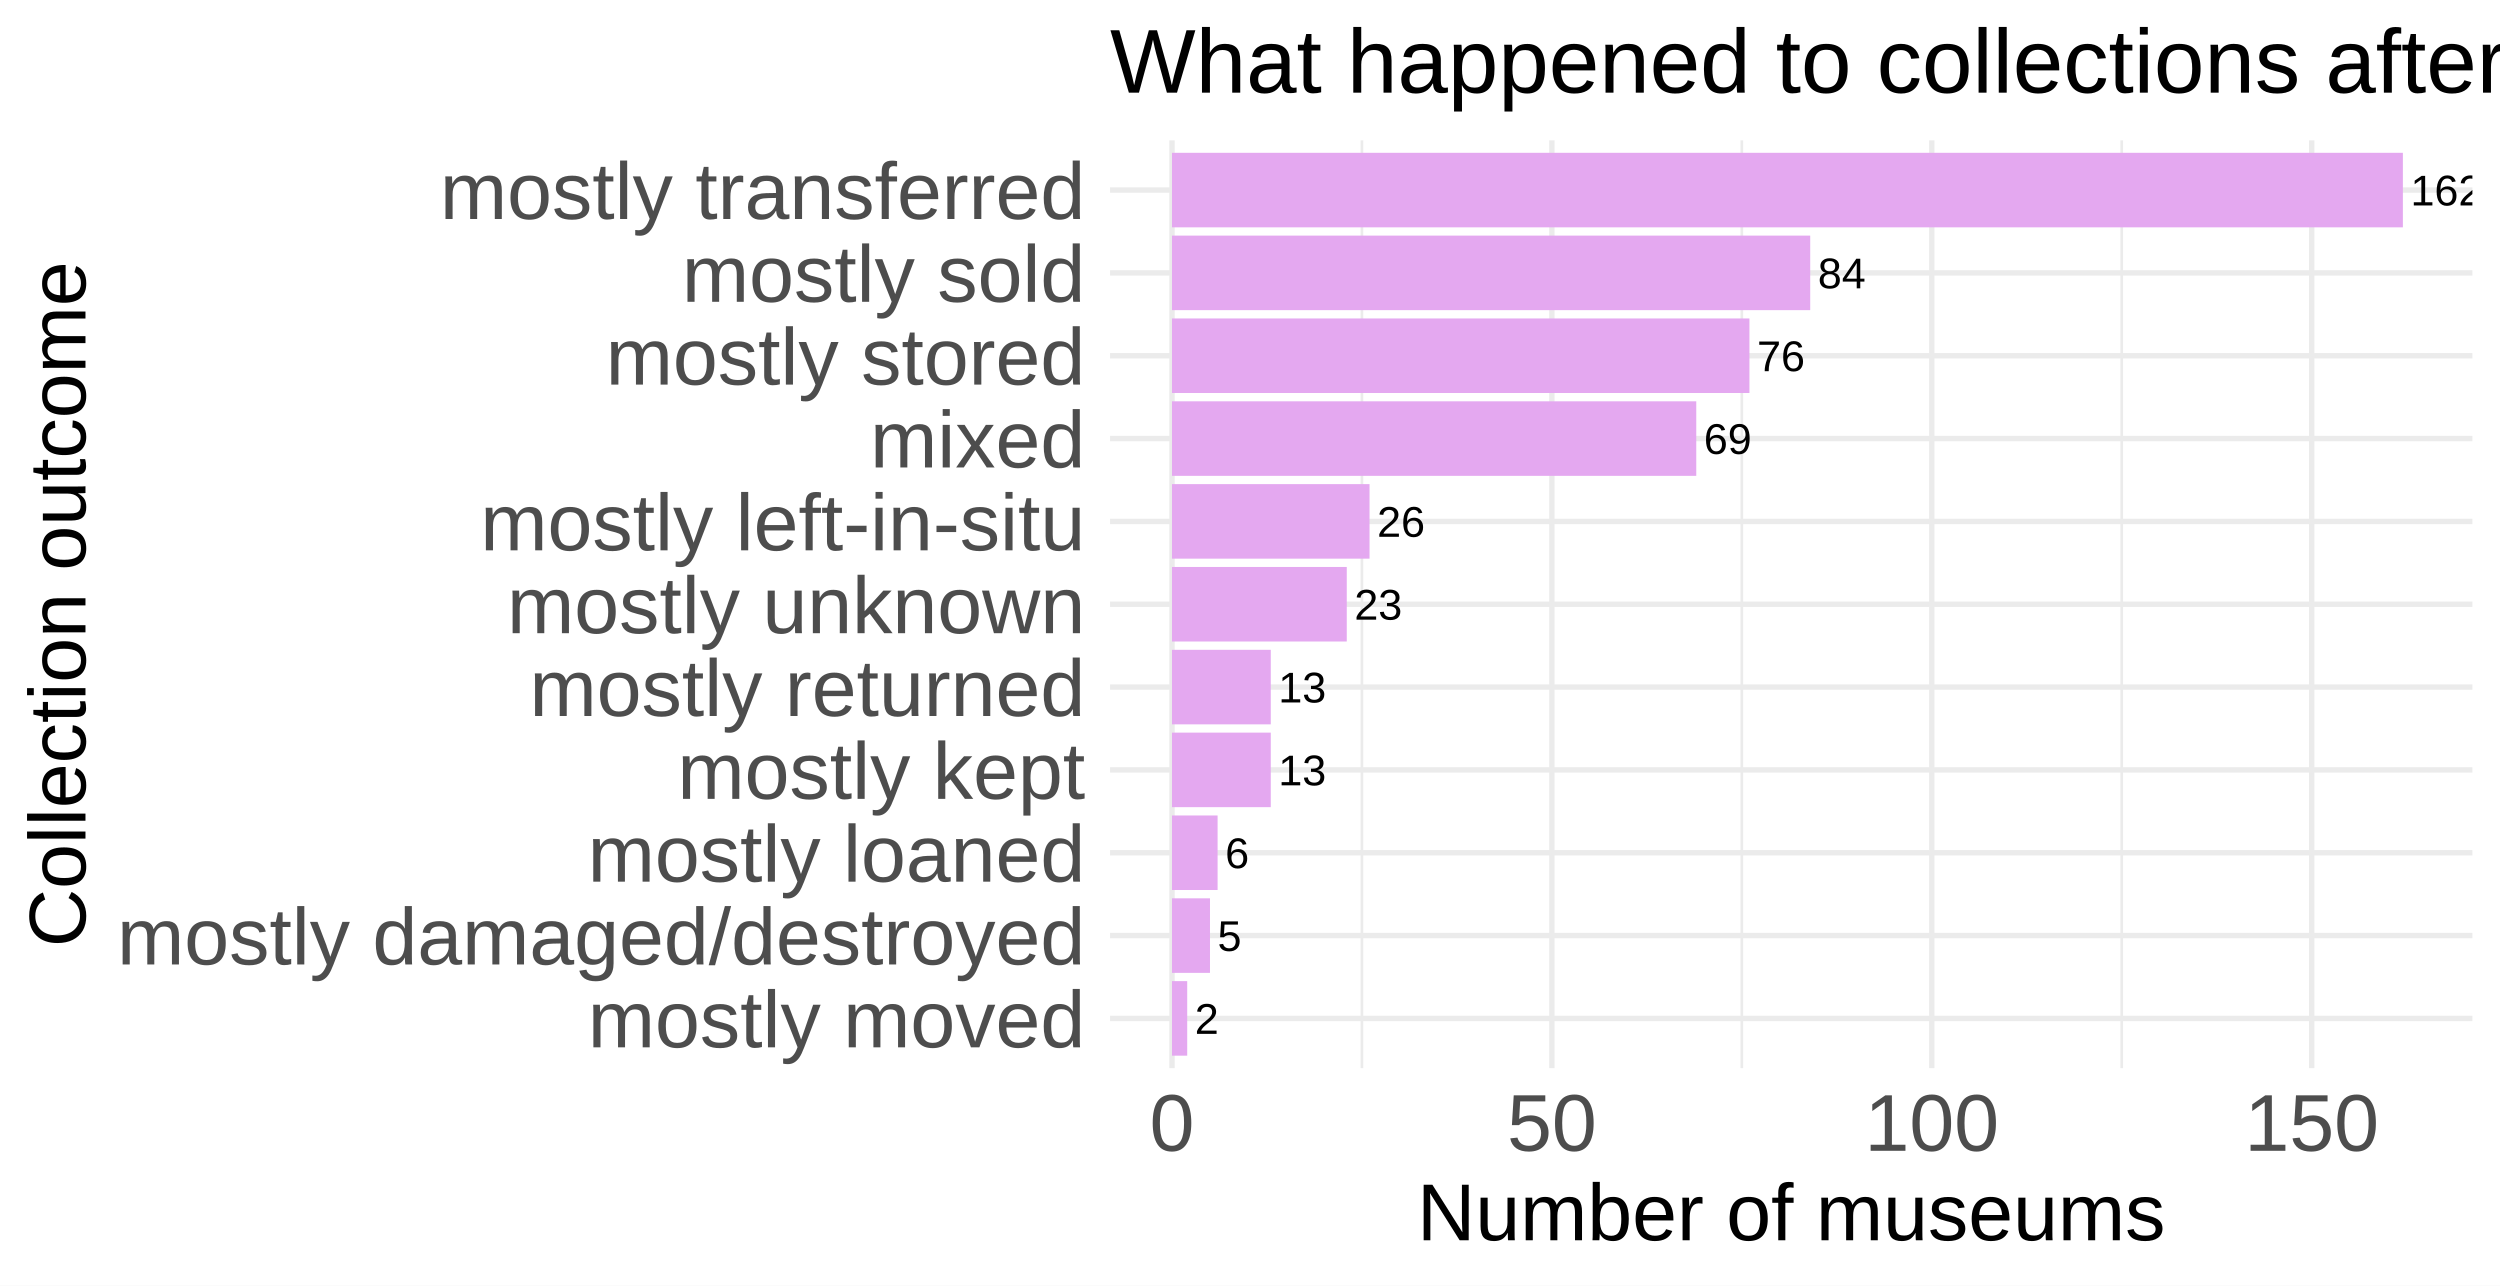
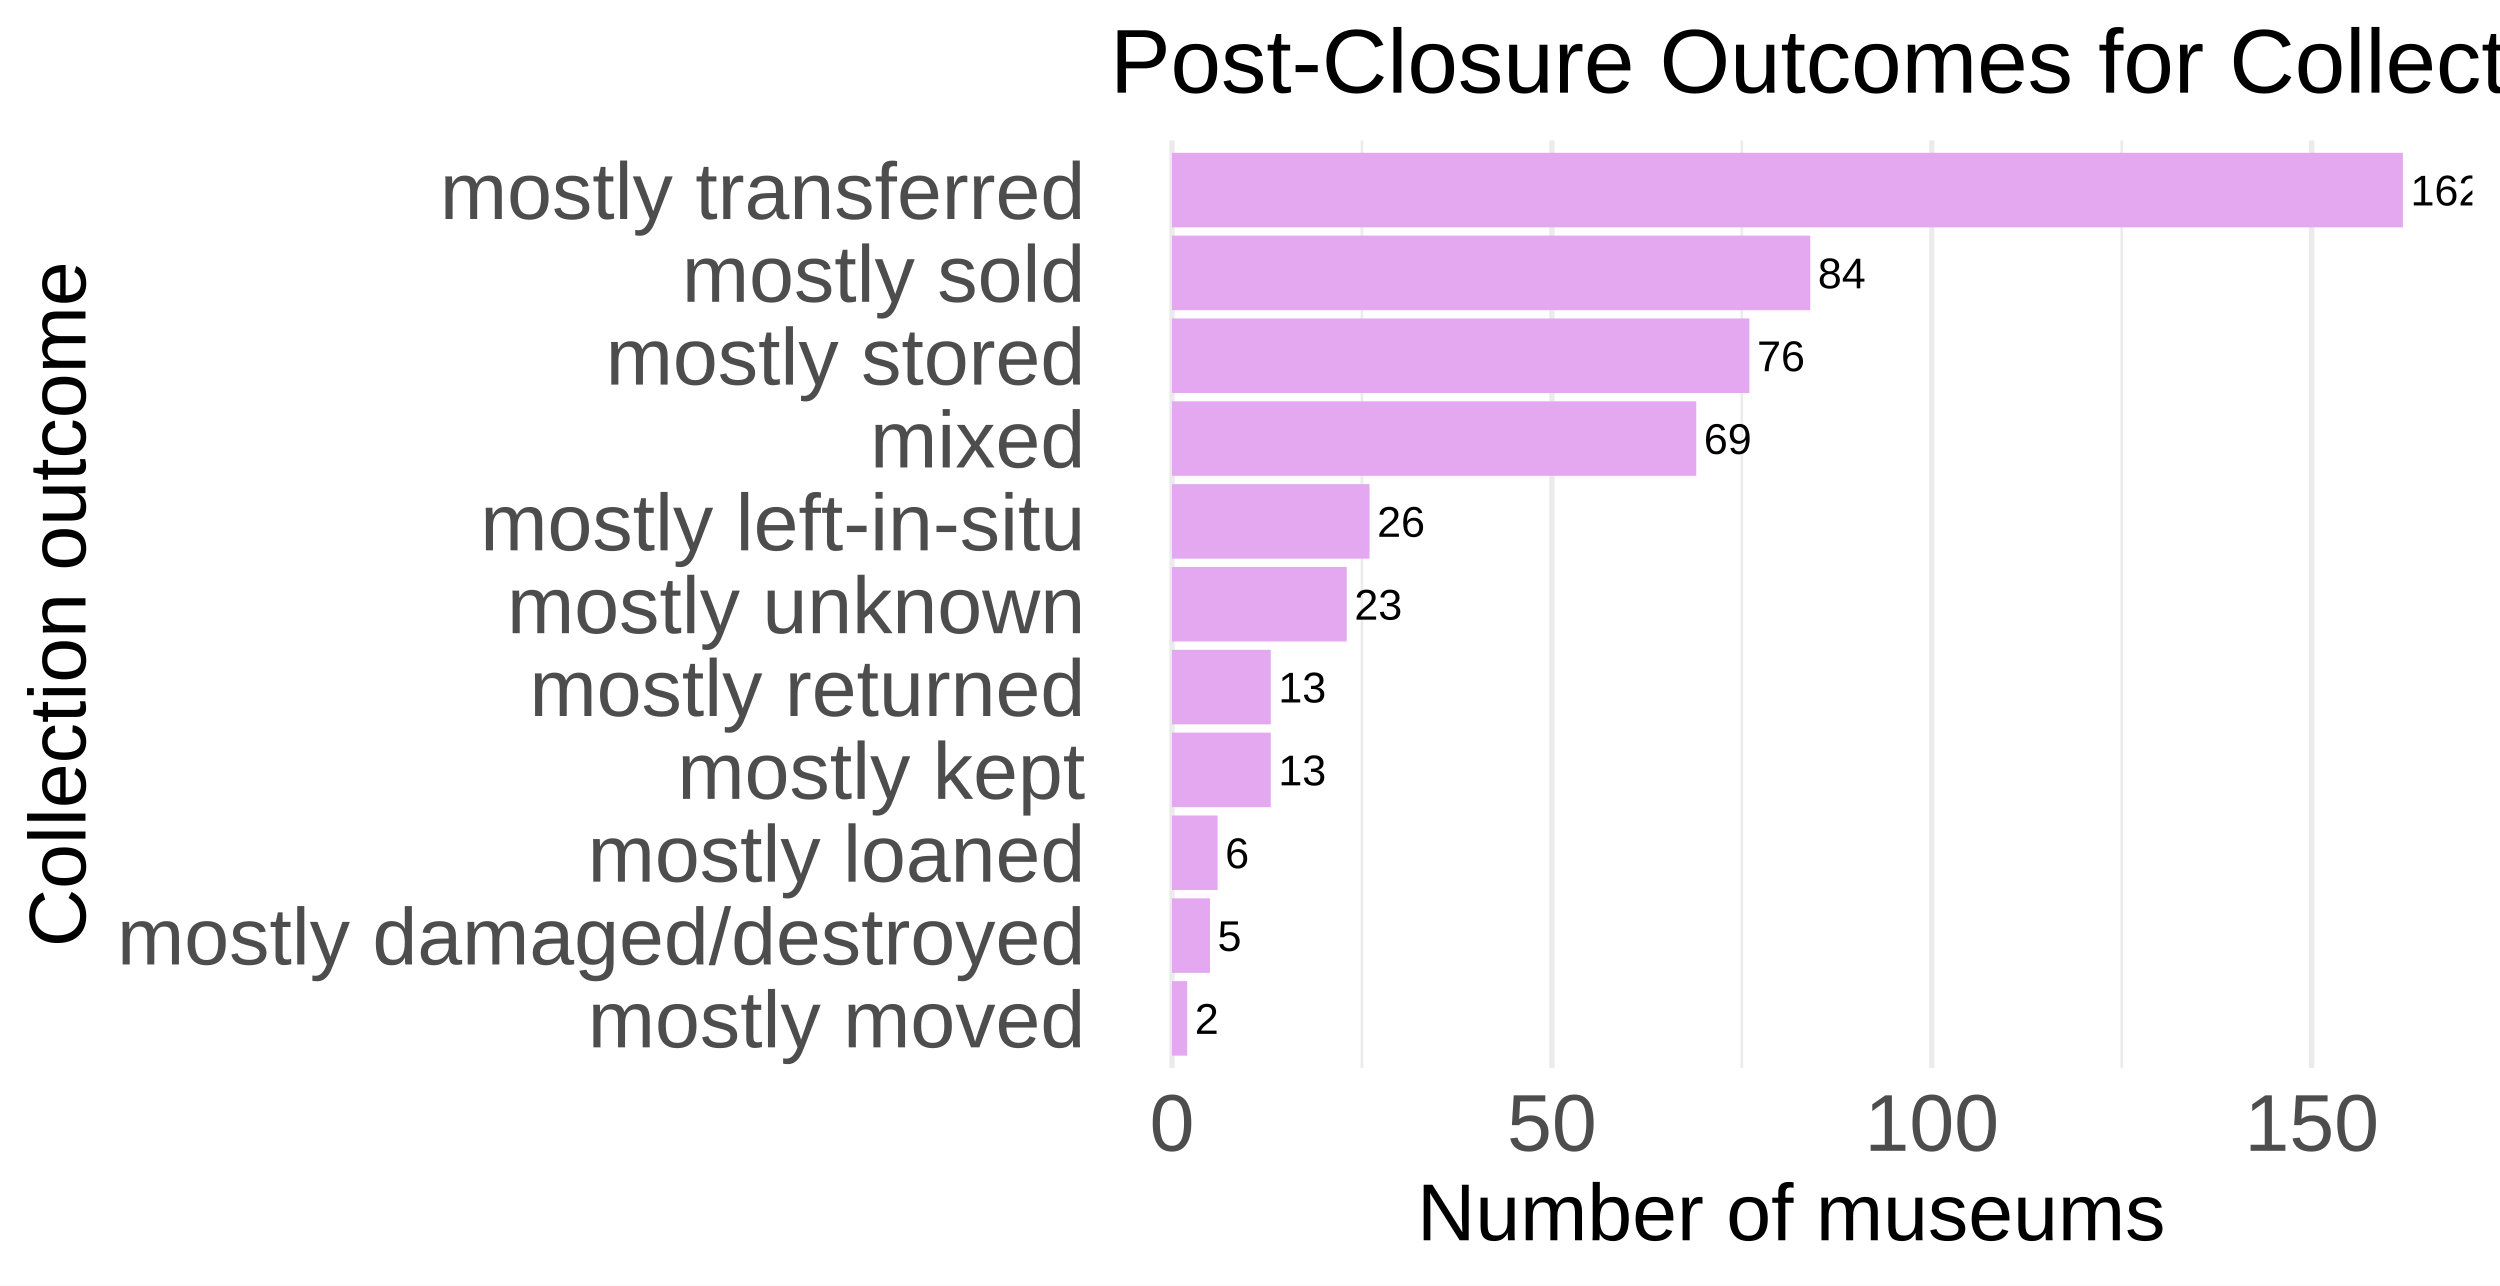
<svg xmlns="http://www.w3.org/2000/svg" class="svglite" width="496.06pt" height="255.12pt" viewBox="0 0 496.06 255.12">
  <defs>
    <style type="text/css">
    .svglite line, .svglite polyline, .svglite polygon, .svglite path, .svglite rect, .svglite circle {
      fill: none;
      stroke: #000000;
      stroke-linecap: round;
      stroke-linejoin: round;
      stroke-miterlimit: 10.00;
    }
    .svglite text {
      white-space: pre;
    }
  </style>
  </defs>
  <rect width="100%" height="100%" style="stroke: none; fill: #FFFFFF;" />
  <defs>
    <clipPath id="cpMC4wMHw0OTYuMDZ8MC4wMHwyNTUuMTI=">
      <rect x="0.00" y="0.00" width="496.06" height="255.12" />
    </clipPath>
  </defs>
  <g clip-path="url(#cpMC4wMHw0OTYuMDZ8MC4wMHwyNTUuMTI=)">
</g>
  <defs>
    <clipPath id="cpMjIwLjI2fDQ5MC41OHwyNy44NXwyMTEuOTQ=">
      <rect x="220.26" y="27.85" width="270.32" height="184.09" />
    </clipPath>
  </defs>
  <g clip-path="url(#cpMjIwLjI2fDQ5MC41OHwyNy44NXwyMTEuOTQ=)">
    <polyline points="270.24,211.94 270.24,27.85 " style="stroke-width: 0.53; stroke: #EBEBEB; stroke-linecap: butt;" />
    <polyline points="345.62,211.94 345.62,27.85 " style="stroke-width: 0.53; stroke: #EBEBEB; stroke-linecap: butt;" />
    <polyline points="421.00,211.94 421.00,27.85 " style="stroke-width: 0.53; stroke: #EBEBEB; stroke-linecap: butt;" />
-     <polyline points="220.26,202.08 490.58,202.08 " style="stroke-width: 1.07; stroke: #EBEBEB; stroke-linecap: butt;" />
-     <polyline points="220.26,185.64 490.58,185.64 " style="stroke-width: 1.07; stroke: #EBEBEB; stroke-linecap: butt;" />
-     <polyline points="220.26,169.21 490.58,169.21 " style="stroke-width: 1.07; stroke: #EBEBEB; stroke-linecap: butt;" />
-     <polyline points="220.26,152.77 490.58,152.77 " style="stroke-width: 1.07; stroke: #EBEBEB; stroke-linecap: butt;" />
-     <polyline points="220.26,136.33 490.58,136.33 " style="stroke-width: 1.07; stroke: #EBEBEB; stroke-linecap: butt;" />
-     <polyline points="220.26,119.90 490.58,119.90 " style="stroke-width: 1.07; stroke: #EBEBEB; stroke-linecap: butt;" />
-     <polyline points="220.26,103.46 490.58,103.46 " style="stroke-width: 1.07; stroke: #EBEBEB; stroke-linecap: butt;" />
-     <polyline points="220.26,87.02 490.58,87.02 " style="stroke-width: 1.07; stroke: #EBEBEB; stroke-linecap: butt;" />
-     <polyline points="220.26,70.59 490.58,70.59 " style="stroke-width: 1.07; stroke: #EBEBEB; stroke-linecap: butt;" />
-     <polyline points="220.26,54.15 490.58,54.15 " style="stroke-width: 1.07; stroke: #EBEBEB; stroke-linecap: butt;" />
-     <polyline points="220.26,37.71 490.58,37.71 " style="stroke-width: 1.07; stroke: #EBEBEB; stroke-linecap: butt;" />
    <polyline points="232.55,211.94 232.55,27.85 " style="stroke-width: 1.07; stroke: #EBEBEB; stroke-linecap: butt;" />
    <polyline points="307.93,211.94 307.93,27.85 " style="stroke-width: 1.07; stroke: #EBEBEB; stroke-linecap: butt;" />
    <polyline points="383.31,211.94 383.31,27.85 " style="stroke-width: 1.07; stroke: #EBEBEB; stroke-linecap: butt;" />
    <polyline points="458.70,211.94 458.70,27.85 " style="stroke-width: 1.07; stroke: #EBEBEB; stroke-linecap: butt;" />
    <rect x="232.55" y="79.63" width="104.03" height="14.79" style="stroke-width: 1.07; stroke: none; stroke-linecap: butt; stroke-linejoin: miter; fill: #E4A8F0;" />
    <rect x="232.55" y="145.37" width="19.60" height="14.79" style="stroke-width: 1.07; stroke: none; stroke-linecap: butt; stroke-linejoin: miter; fill: #E4A8F0;" />
    <rect x="232.55" y="96.06" width="39.20" height="14.79" style="stroke-width: 1.07; stroke: none; stroke-linecap: butt; stroke-linejoin: miter; fill: #E4A8F0;" />
    <rect x="232.55" y="63.19" width="114.58" height="14.79" style="stroke-width: 1.07; stroke: none; stroke-linecap: butt; stroke-linejoin: miter; fill: #E4A8F0;" />
    <rect x="232.55" y="161.81" width="9.05" height="14.79" style="stroke-width: 1.07; stroke: none; stroke-linecap: butt; stroke-linejoin: miter; fill: #E4A8F0;" />
    <rect x="232.55" y="194.68" width="3.02" height="14.79" style="stroke-width: 1.07; stroke: none; stroke-linecap: butt; stroke-linejoin: miter; fill: #E4A8F0;" />
    <rect x="232.55" y="128.94" width="19.60" height="14.79" style="stroke-width: 1.07; stroke: none; stroke-linecap: butt; stroke-linejoin: miter; fill: #E4A8F0;" />
    <rect x="232.55" y="30.32" width="244.24" height="14.79" style="stroke-width: 1.07; stroke: none; stroke-linecap: butt; stroke-linejoin: miter; fill: #E4A8F0;" />
    <rect x="232.55" y="46.75" width="126.64" height="14.79" style="stroke-width: 1.07; stroke: none; stroke-linecap: butt; stroke-linejoin: miter; fill: #E4A8F0;" />
    <rect x="232.55" y="178.25" width="7.54" height="14.79" style="stroke-width: 1.07; stroke: none; stroke-linecap: butt; stroke-linejoin: miter; fill: #E4A8F0;" />
    <rect x="232.55" y="112.50" width="34.68" height="14.79" style="stroke-width: 1.07; stroke: none; stroke-linecap: butt; stroke-linejoin: miter; fill: #E4A8F0;" />
    <text x="338.08" y="90.08" style="font-size: 8.54px; font-family: &quot;Arial&quot;;" textLength="9.49px" lengthAdjust="spacingAndGlyphs">69</text>
    <text x="253.65" y="155.83" style="font-size: 8.54px; font-family: &quot;Arial&quot;;" textLength="9.49px" lengthAdjust="spacingAndGlyphs">13</text>
    <text x="273.25" y="106.52" style="font-size: 8.54px; font-family: &quot;Arial&quot;;" textLength="9.49px" lengthAdjust="spacingAndGlyphs">26</text>
    <text x="348.64" y="73.65" style="font-size: 8.54px; font-family: &quot;Arial&quot;;" textLength="9.49px" lengthAdjust="spacingAndGlyphs">76</text>
    <text x="243.10" y="172.27" style="font-size: 8.54px; font-family: &quot;Arial&quot;;" textLength="4.74px" lengthAdjust="spacingAndGlyphs">6</text>
    <text x="237.07" y="205.14" style="font-size: 8.54px; font-family: &quot;Arial&quot;;" textLength="4.74px" lengthAdjust="spacingAndGlyphs">2</text>
    <text x="253.65" y="139.39" style="font-size: 8.54px; font-family: &quot;Arial&quot;;" textLength="9.49px" lengthAdjust="spacingAndGlyphs">13</text>
    <text x="478.30" y="40.77" style="font-size: 8.54px; font-family: &quot;Arial&quot;;" textLength="14.23px" lengthAdjust="spacingAndGlyphs">162</text>
    <text x="360.70" y="57.21" style="font-size: 8.54px; font-family: &quot;Arial&quot;;" textLength="9.49px" lengthAdjust="spacingAndGlyphs">84</text>
    <text x="241.59" y="188.70" style="font-size: 8.54px; font-family: &quot;Arial&quot;;" textLength="4.74px" lengthAdjust="spacingAndGlyphs">5</text>
    <text x="268.73" y="122.96" style="font-size: 8.54px; font-family: &quot;Arial&quot;;" textLength="9.49px" lengthAdjust="spacingAndGlyphs">23</text>
  </g>
  <g clip-path="url(#cpMC4wMHw0OTYuMDZ8MC4wMHwyNTUuMTI=)">
    <text x="215.33" y="207.82" text-anchor="end" style="font-size: 16.00px;fill: #4D4D4D; font-family: &quot;Arial&quot;;" textLength="98.69px" lengthAdjust="spacingAndGlyphs">mostly moved</text>
    <text x="215.33" y="191.38" text-anchor="end" style="font-size: 16.00px;fill: #4D4D4D; font-family: &quot;Arial&quot;;" textLength="192.10px" lengthAdjust="spacingAndGlyphs">mostly damaged/destroyed</text>
    <text x="215.33" y="174.95" text-anchor="end" style="font-size: 16.00px;fill: #4D4D4D; font-family: &quot;Arial&quot;;" textLength="98.72px" lengthAdjust="spacingAndGlyphs">mostly loaned</text>
    <text x="215.33" y="158.51" text-anchor="end" style="font-size: 16.00px;fill: #4D4D4D; font-family: &quot;Arial&quot;;" textLength="80.91px" lengthAdjust="spacingAndGlyphs">mostly kept</text>
    <text x="215.33" y="142.07" text-anchor="end" style="font-size: 16.00px;fill: #4D4D4D; font-family: &quot;Arial&quot;;" textLength="110.26px" lengthAdjust="spacingAndGlyphs">mostly returned</text>
    <text x="215.33" y="125.64" text-anchor="end" style="font-size: 16.00px;fill: #4D4D4D; font-family: &quot;Arial&quot;;" textLength="114.72px" lengthAdjust="spacingAndGlyphs">mostly unknown</text>
    <text x="215.33" y="109.20" text-anchor="end" style="font-size: 16.00px;fill: #4D4D4D; font-family: &quot;Arial&quot;;" textLength="120.02px" lengthAdjust="spacingAndGlyphs">mostly left-in-situ</text>
    <text x="215.33" y="92.76" text-anchor="end" style="font-size: 16.00px;fill: #4D4D4D; font-family: &quot;Arial&quot;;" textLength="42.68px" lengthAdjust="spacingAndGlyphs">mixed</text>
    <text x="215.33" y="76.32" text-anchor="end" style="font-size: 16.00px;fill: #4D4D4D; font-family: &quot;Arial&quot;;" textLength="95.13px" lengthAdjust="spacingAndGlyphs">mostly stored</text>
    <text x="215.33" y="59.89" text-anchor="end" style="font-size: 16.00px;fill: #4D4D4D; font-family: &quot;Arial&quot;;" textLength="80.02px" lengthAdjust="spacingAndGlyphs">mostly sold</text>
    <text x="215.33" y="43.45" text-anchor="end" style="font-size: 16.00px;fill: #4D4D4D; font-family: &quot;Arial&quot;;" textLength="128.03px" lengthAdjust="spacingAndGlyphs">mostly transferred</text>
    <text x="232.55" y="228.35" text-anchor="middle" style="font-size: 16.00px;fill: #4D4D4D; font-family: &quot;Arial&quot;;" textLength="8.90px" lengthAdjust="spacingAndGlyphs">0</text>
    <text x="307.93" y="228.35" text-anchor="middle" style="font-size: 16.00px;fill: #4D4D4D; font-family: &quot;Arial&quot;;" textLength="17.80px" lengthAdjust="spacingAndGlyphs">50</text>
    <text x="383.31" y="228.35" text-anchor="middle" style="font-size: 16.00px;fill: #4D4D4D; font-family: &quot;Arial&quot;;" textLength="26.70px" lengthAdjust="spacingAndGlyphs">100</text>
    <text x="458.70" y="228.35" text-anchor="middle" style="font-size: 16.00px;fill: #4D4D4D; font-family: &quot;Arial&quot;;" textLength="26.70px" lengthAdjust="spacingAndGlyphs">150</text>
    <text x="355.42" y="246.10" text-anchor="middle" style="font-size: 16.00px; font-family: &quot;Arial&quot;;" textLength="148.49px" lengthAdjust="spacingAndGlyphs">Number of museums</text>
    <text transform="translate(16.96,119.90) rotate(-90)" text-anchor="middle" style="font-size: 16.00px; font-family: &quot;Arial&quot;;" textLength="136.07px" lengthAdjust="spacingAndGlyphs">Collection outcome</text>
-     <text x="220.26" y="18.39" style="font-size: 18.00px; font-family: &quot;Arial&quot;;" textLength="436.24px" lengthAdjust="spacingAndGlyphs">What happened to collections after closure, 2000-2025</text>
+     <text x="220.26" y="18.39" style="font-size: 18.00px; font-family: &quot;Arial&quot;;" textLength="406.17px" lengthAdjust="spacingAndGlyphs">Post-Closure Outcomes for Collections, 2000-2025</text>
  </g>
</svg>
